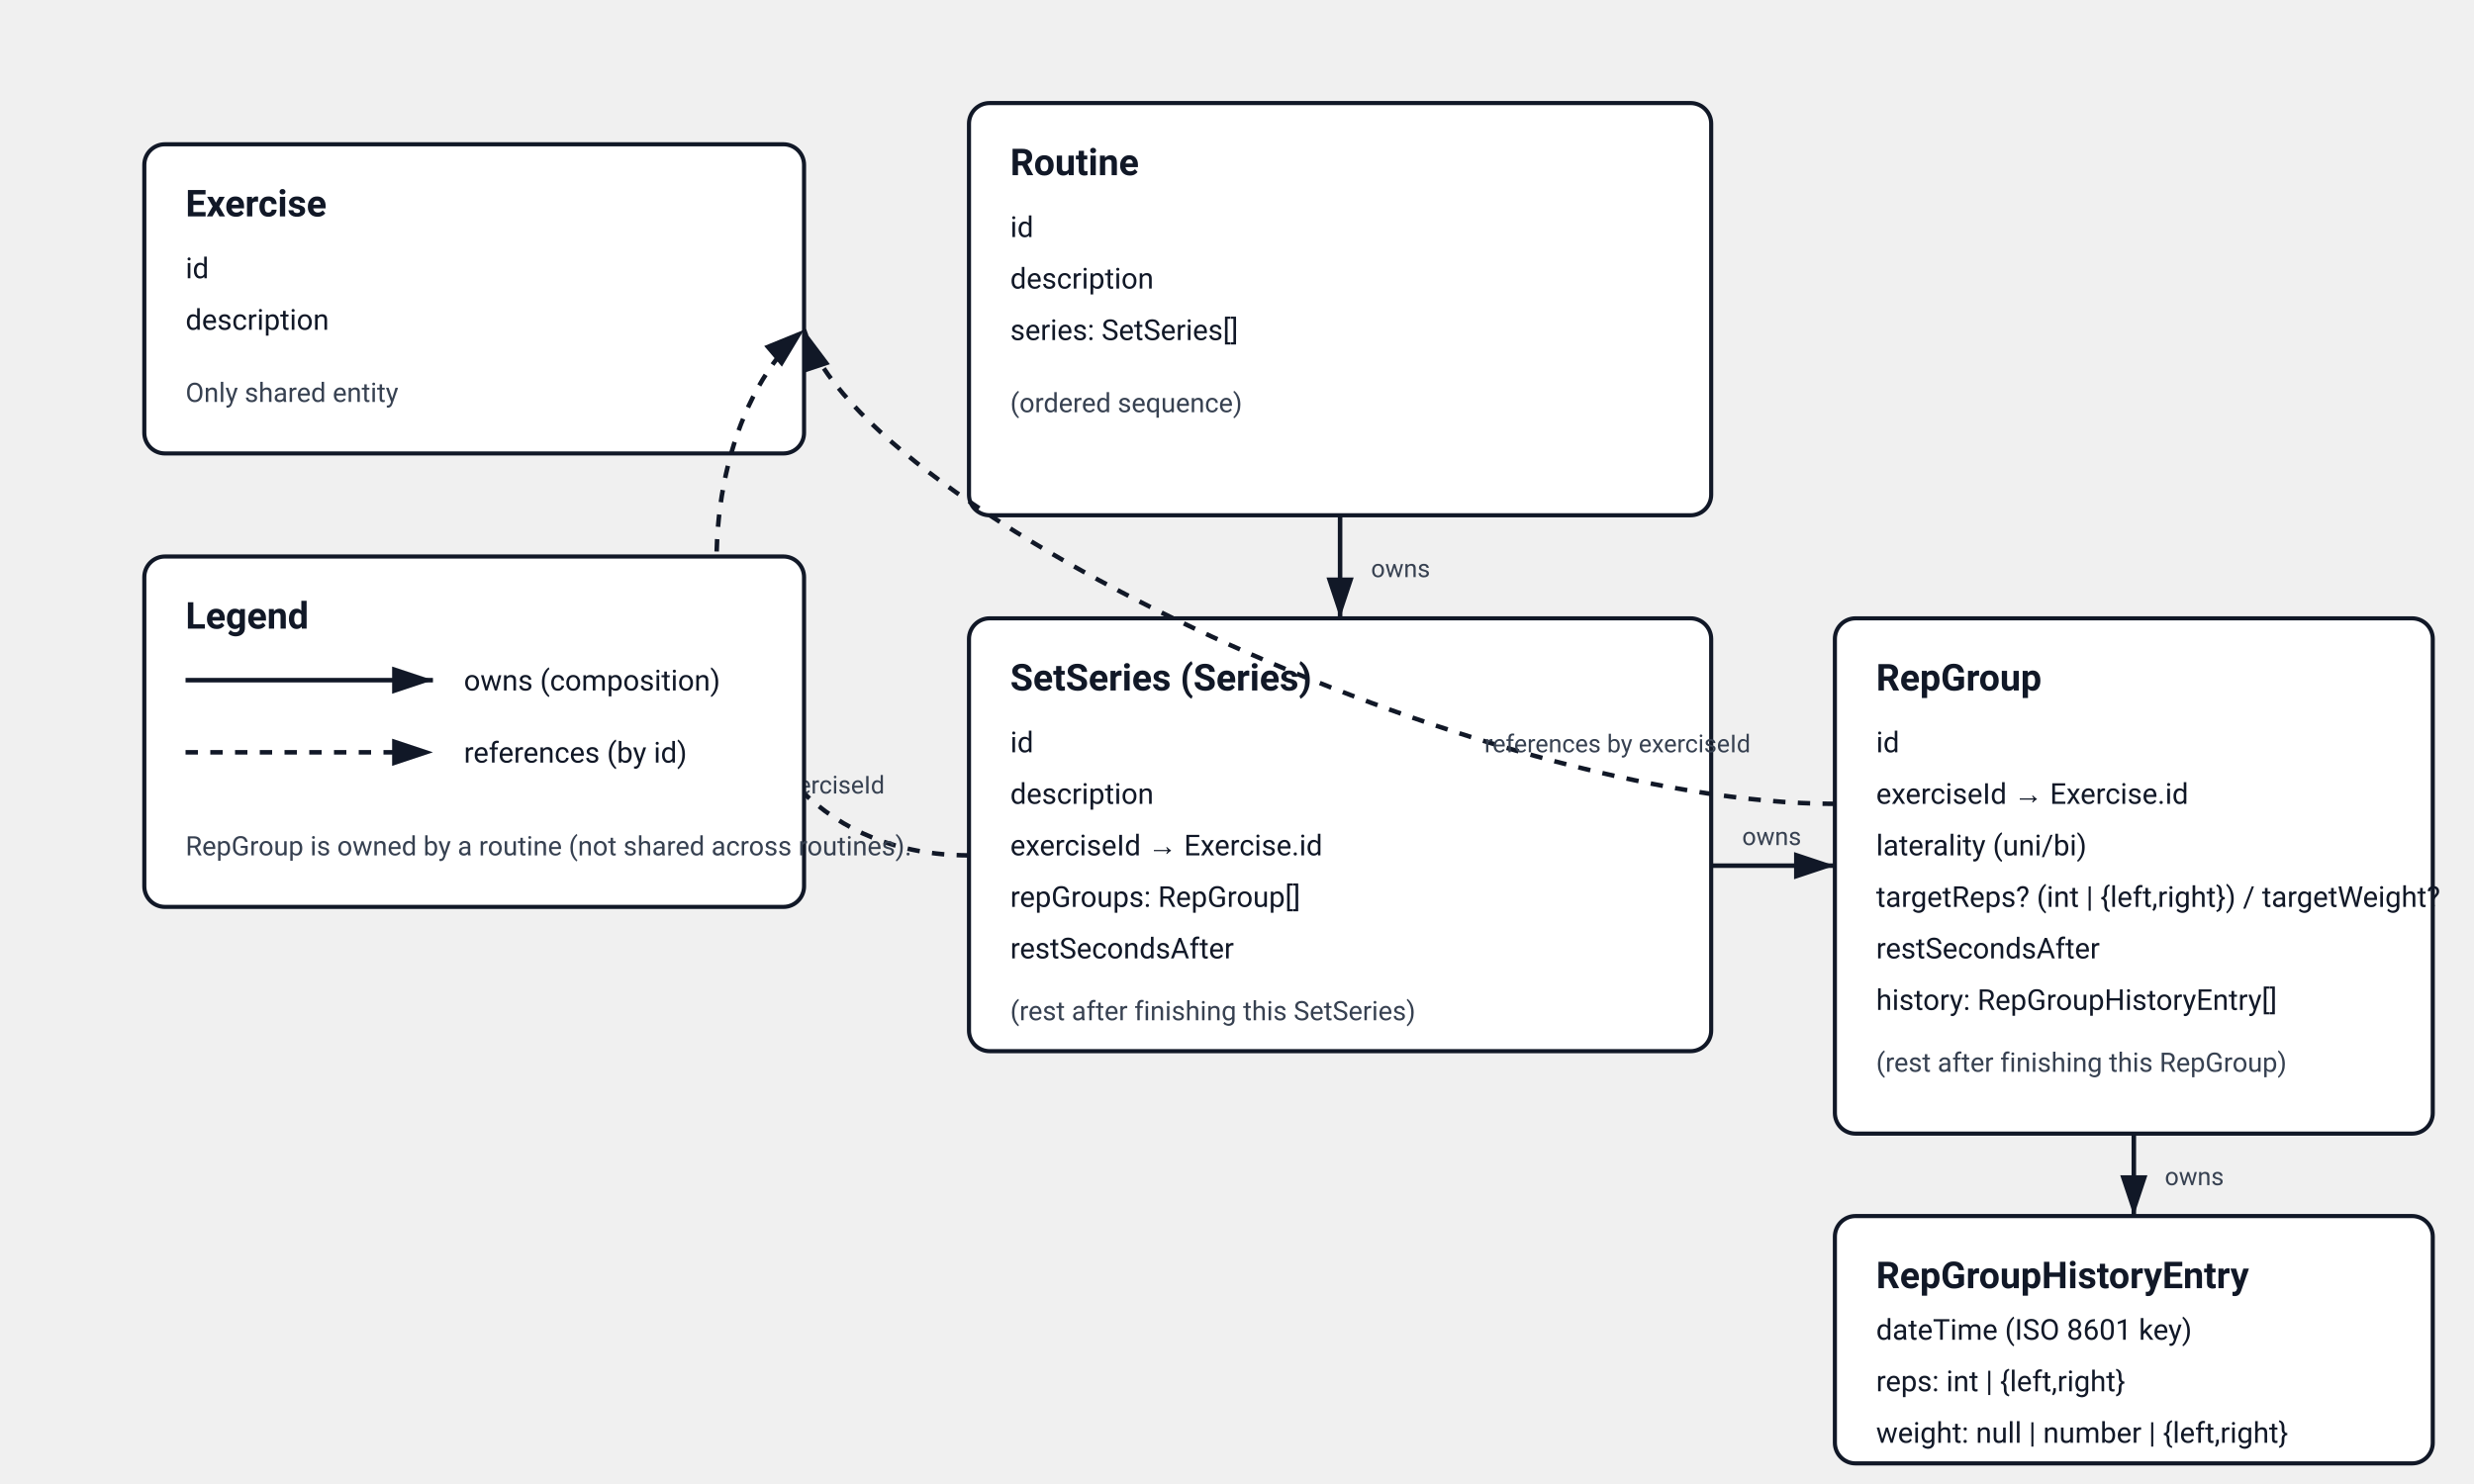
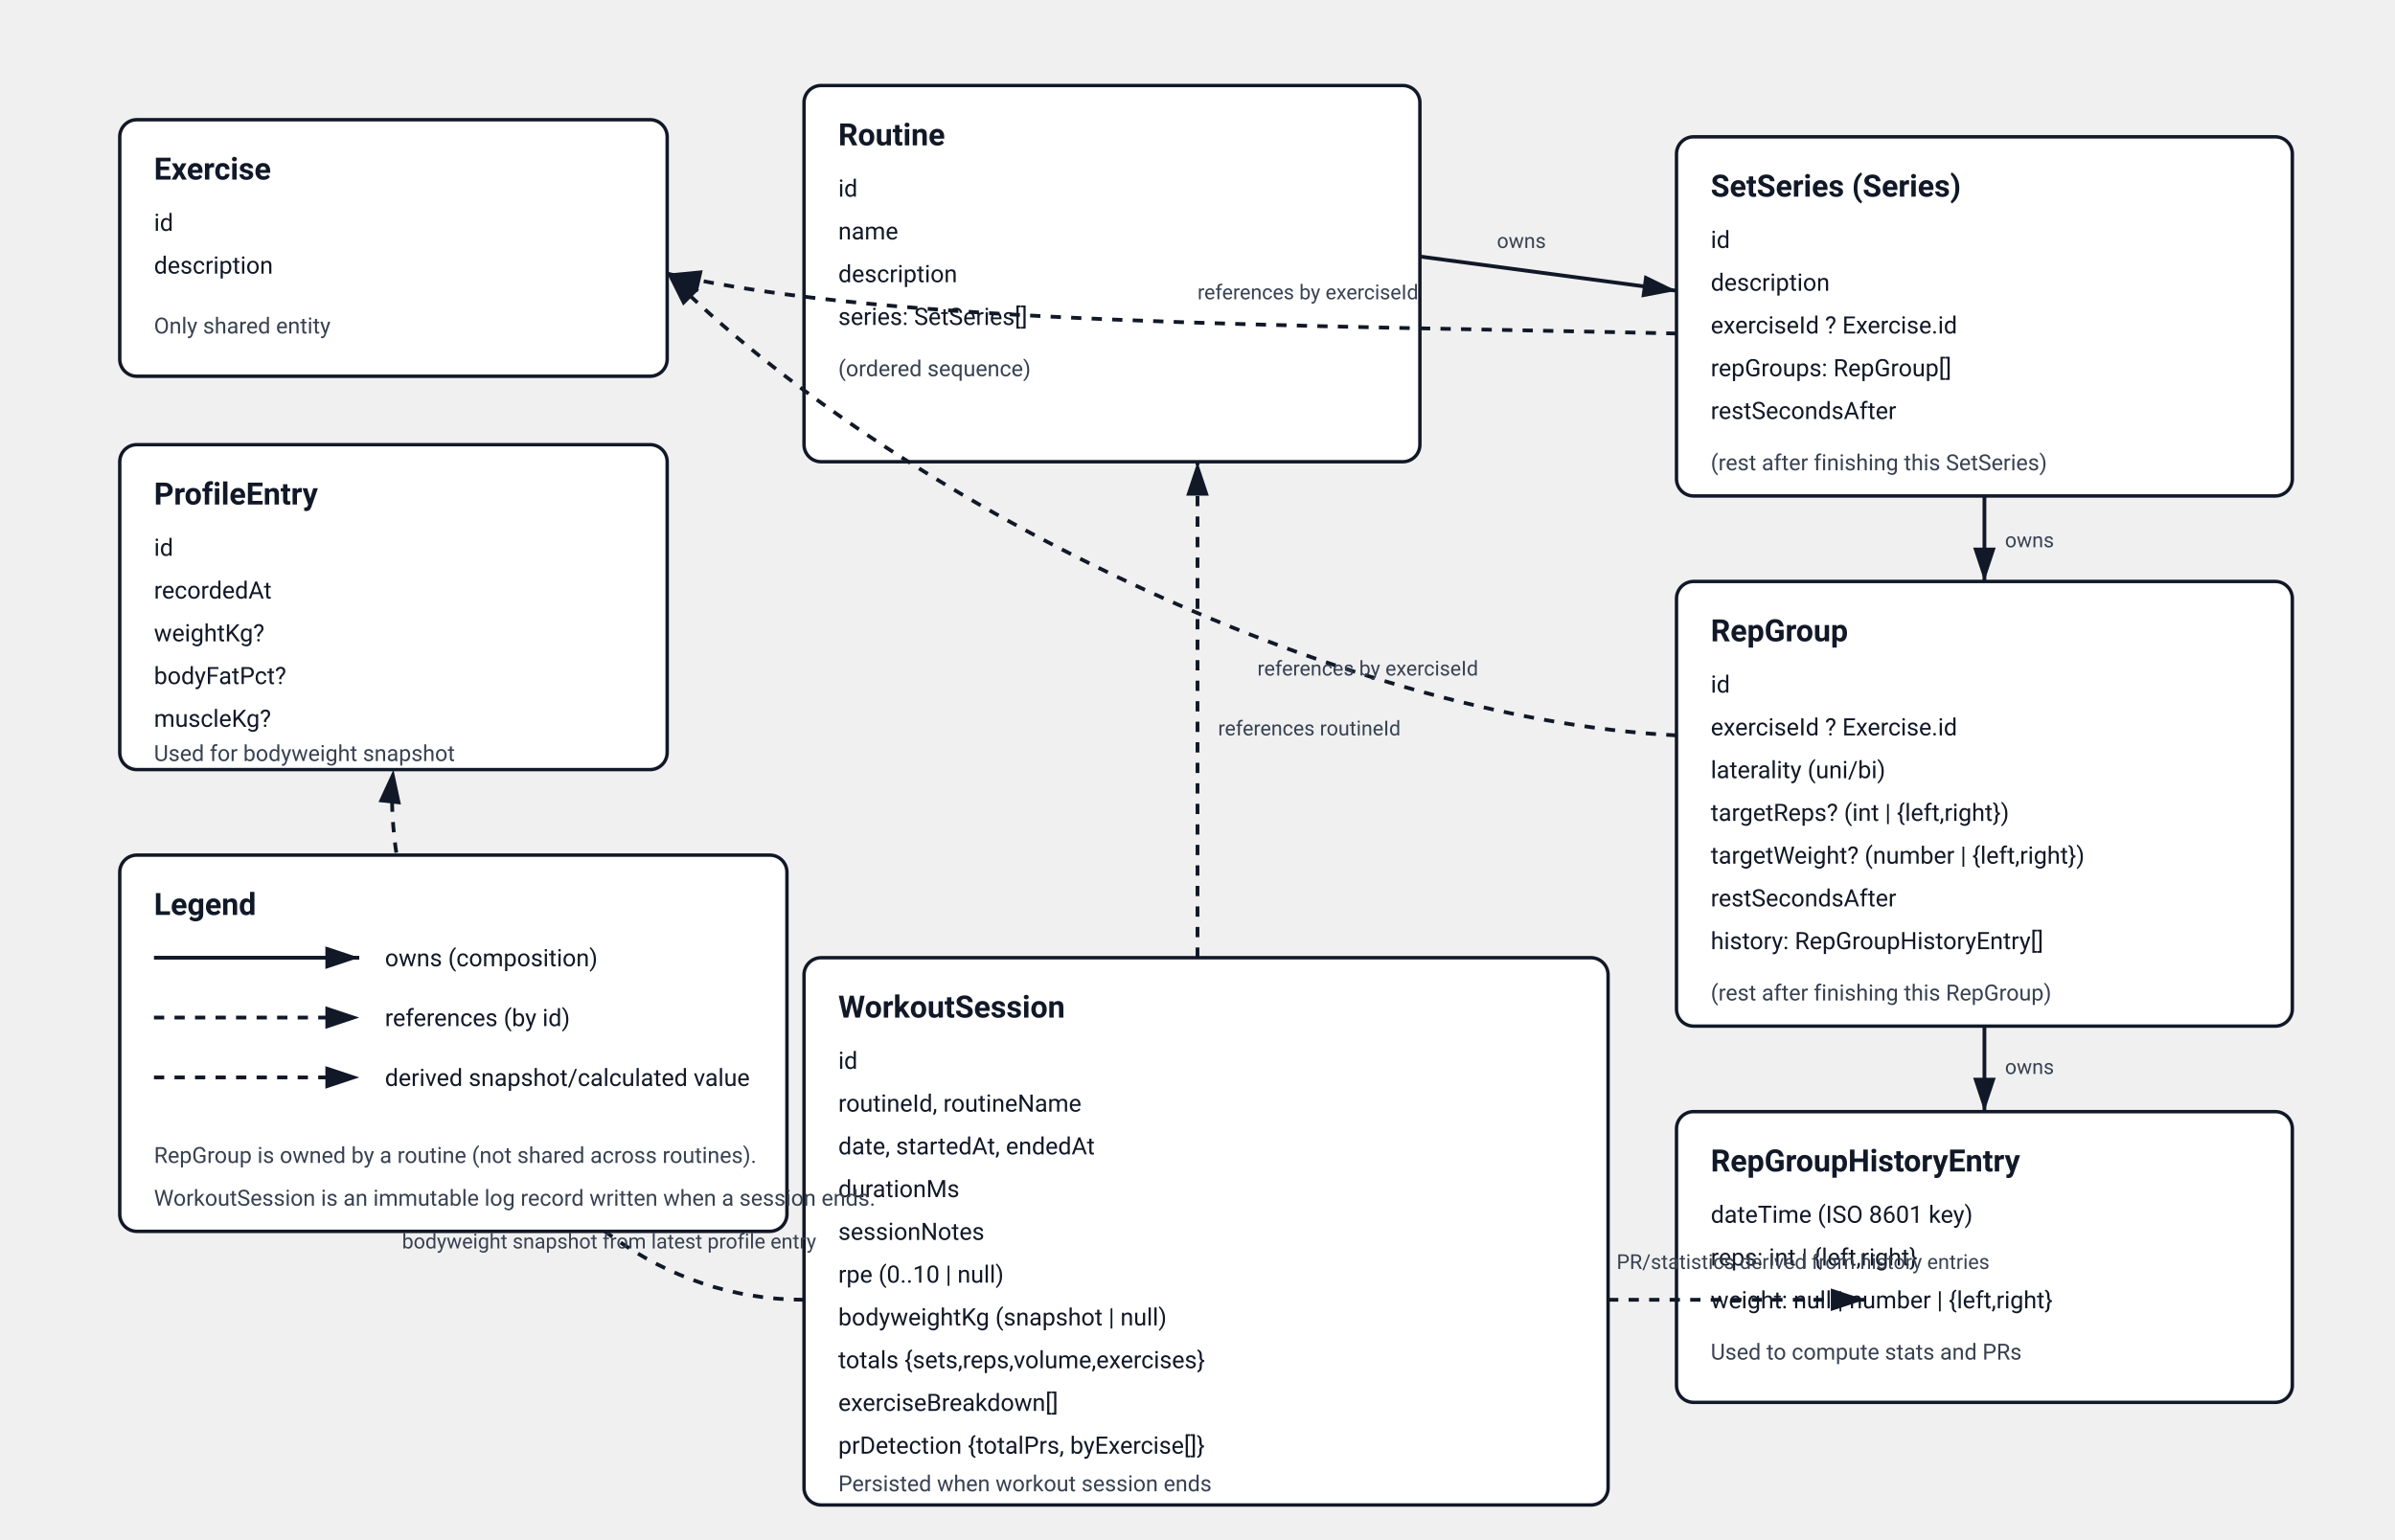
- <svg xmlns="http://www.w3.org/2000/svg" width="1200" height="720" viewBox="0 0 1200 720">
+ <svg xmlns="http://www.w3.org/2000/svg" width="1400" height="900" viewBox="0 0 1400 900">
  <defs>
    <style>
      .box { fill: #ffffff; stroke: #111827; stroke-width: 2; rx: 10; ry: 10; }
      .title { font: 700 18px system-ui, -apple-system, Segoe UI, Roboto, Arial; fill: #111827; }
      .text { font: 14px system-ui, -apple-system, Segoe UI, Roboto, Arial; fill: #111827; }
      .muted { fill: #374151; font: 13px system-ui, -apple-system, Segoe UI, Roboto, Arial; }
      .arrow { stroke: #111827; stroke-width: 2.2; fill: none; marker-end: url(#arrowHead); }
      .dashed { stroke-dasharray: 6 6; }
      .label { font: 12px system-ui, -apple-system, Segoe UI, Roboto, Arial; fill: #374151; }
    </style>
    <marker id="arrowHead" markerWidth="10" markerHeight="10" refX="9" refY="3" orient="auto">
      <path d="M0,0 L9,3 L0,6 Z" fill="#111827" />
    </marker>
  </defs>
  <rect class="box" x="70" y="70" width="320" height="150" />
  <text class="title" x="90" y="105">Exercise</text>
  <text class="text" x="90" y="135">id</text>
  <text class="text" x="90" y="160">description</text>
  <text class="muted" x="90" y="195">Only shared entity</text>
-   <rect class="box" x="470" y="50" width="360" height="200" />
+   <rect class="box" x="70" y="260" width="320" height="190" />
+   <text class="title" x="90" y="295">ProfileEntry</text>
+   <text class="text" x="90" y="325">id</text>
+   <text class="text" x="90" y="350">recordedAt</text>
+   <text class="text" x="90" y="375">weightKg?</text>
+   <text class="text" x="90" y="400">bodyFatPct?</text>
+   <text class="text" x="90" y="425">muscleKg?</text>
+   <text class="muted" x="90" y="445">Used for bodyweight snapshot</text>
+   <rect class="box" x="470" y="50" width="360" height="220" />
  <text class="title" x="490" y="85">Routine</text>
  <text class="text" x="490" y="115">id</text>
-   <text class="text" x="490" y="140">description</text>
-   <text class="text" x="490" y="165">series: SetSeries[]</text>
-   <text class="muted" x="490" y="200">(ordered sequence)</text>
-   <rect class="box" x="470" y="300" width="360" height="210" />
-   <text class="title" x="490" y="335">SetSeries (Series)</text>
-   <text class="text" x="490" y="365">id</text>
-   <text class="text" x="490" y="390">description</text>
-   <text class="text" x="490" y="415">exerciseId → Exercise.id</text>
-   <text class="text" x="490" y="440">repGroups: RepGroup[]</text>
-   <text class="text" x="490" y="465">restSecondsAfter</text>
-   <text class="muted" x="490" y="495">(rest after finishing this SetSeries)</text>
-   <rect class="box" x="890" y="300" width="290" height="250" />
-   <text class="title" x="910" y="335">RepGroup</text>
-   <text class="text" x="910" y="365">id</text>
-   <text class="text" x="910" y="390">exerciseId → Exercise.id</text>
-   <text class="text" x="910" y="415">laterality (uni/bi)</text>
-   <text class="text" x="910" y="440">targetReps? (int | {left,right}) / targetWeight?</text>
-   <text class="text" x="910" y="465">restSecondsAfter</text>
-   <text class="text" x="910" y="490">history: RepGroupHistoryEntry[]</text>
-   <text class="muted" x="910" y="520">(rest after finishing this RepGroup)</text>
-   <rect class="box" x="890" y="590" width="290" height="120" />
-   <text class="title" x="910" y="625">RepGroupHistoryEntry</text>
-   <text class="text" x="910" y="650">dateTime (ISO 8601 key)</text>
-   <text class="text" x="910" y="675">reps: int | {left,right}</text>
-   <text class="text" x="910" y="700">weight: null | number | {left,right}</text>
-   <path class="arrow" d="M650 250 L650 300" />
-   <text class="label" x="665" y="280">owns</text>
-   <path class="arrow" d="M830 420 L890 420" />
-   <text class="label" x="845" y="410">owns</text>
-   <path class="arrow" d="M1035 550 L1035 590" />
-   <text class="label" x="1050" y="575">owns</text>
-   <path class="arrow dashed" d="M470 415 C330 415, 320 220, 390 160" />
-   <text class="label" x="300" y="385">references by exerciseId</text>
-   <path class="arrow dashed" d="M890 390 C720 390, 420 250, 390 160" />
-   <text class="label" x="720" y="365">references by exerciseId</text>
-   <rect class="box" x="70" y="270" width="320" height="170" />
-   <text class="title" x="90" y="305">Legend</text>
-   <line x1="90" y1="330" x2="210" y2="330" class="arrow" />
-   <text class="text" x="225" y="335">owns (composition)</text>
-   <line x1="90" y1="365" x2="210" y2="365" class="arrow dashed" />
-   <text class="text" x="225" y="370">references (by id)</text>
-   <text class="muted" x="90" y="415">RepGroup is owned by a routine (not shared across routines).</text>
+   <text class="text" x="490" y="140">name</text>
+   <text class="text" x="490" y="165">description</text>
+   <text class="text" x="490" y="190">series: SetSeries[]</text>
+   <text class="muted" x="490" y="220">(ordered sequence)</text>
+   <rect class="box" x="980" y="80" width="360" height="210" />
+   <text class="title" x="1000" y="115">SetSeries (Series)</text>
+   <text class="text" x="1000" y="145">id</text>
+   <text class="text" x="1000" y="170">description</text>
+   <text class="text" x="1000" y="195">exerciseId ? Exercise.id</text>
+   <text class="text" x="1000" y="220">repGroups: RepGroup[]</text>
+   <text class="text" x="1000" y="245">restSecondsAfter</text>
+   <text class="muted" x="1000" y="275">(rest after finishing this SetSeries)</text>
+   <rect class="box" x="980" y="340" width="360" height="260" />
+   <text class="title" x="1000" y="375">RepGroup</text>
+   <text class="text" x="1000" y="405">id</text>
+   <text class="text" x="1000" y="430">exerciseId ? Exercise.id</text>
+   <text class="text" x="1000" y="455">laterality (uni/bi)</text>
+   <text class="text" x="1000" y="480">targetReps? (int | {left,right})</text>
+   <text class="text" x="1000" y="505">targetWeight? (number | {left,right})</text>
+   <text class="text" x="1000" y="530">restSecondsAfter</text>
+   <text class="text" x="1000" y="555">history: RepGroupHistoryEntry[]</text>
+   <text class="muted" x="1000" y="585">(rest after finishing this RepGroup)</text>
+   <rect class="box" x="980" y="650" width="360" height="170" />
+   <text class="title" x="1000" y="685">RepGroupHistoryEntry</text>
+   <text class="text" x="1000" y="715">dateTime (ISO 8601 key)</text>
+   <text class="text" x="1000" y="740">reps: int | {left,right}</text>
+   <text class="text" x="1000" y="765">weight: null | number | {left,right}</text>
+   <text class="muted" x="1000" y="795">Used to compute stats and PRs</text>
+   <rect class="box" x="470" y="560" width="470" height="320" />
+   <text class="title" x="490" y="595">WorkoutSession</text>
+   <text class="text" x="490" y="625">id</text>
+   <text class="text" x="490" y="650">routineId, routineName</text>
+   <text class="text" x="490" y="675">date, startedAt, endedAt</text>
+   <text class="text" x="490" y="700">durationMs</text>
+   <text class="text" x="490" y="725">sessionNotes</text>
+   <text class="text" x="490" y="750">rpe (0..10 | null)</text>
+   <text class="text" x="490" y="775">bodyweightKg (snapshot | null)</text>
+   <text class="text" x="490" y="800">totals {sets,reps,volume,exercises}</text>
+   <text class="text" x="490" y="825">exerciseBreakdown[]</text>
+   <text class="text" x="490" y="850">prDetection {totalPrs, byExercise[]}</text>
+   <text class="muted" x="490" y="872">Persisted when workout session ends</text>
+   <path class="arrow" d="M830 150 L980 170" />
+   <text class="label" x="875" y="145">owns</text>
+   <path class="arrow" d="M1160 290 L1160 340" />
+   <text class="label" x="1172" y="320">owns</text>
+   <path class="arrow" d="M1160 600 L1160 650" />
+   <text class="label" x="1172" y="628">owns</text>
+   <path class="arrow dashed" d="M980 195 C760 190, 520 190, 390 160" />
+   <text class="label" x="700" y="175">references by exerciseId</text>
+   <path class="arrow dashed" d="M980 430 C780 420, 520 290, 390 160" />
+   <text class="label" x="735" y="395">references by exerciseId</text>
+   <path class="arrow dashed" d="M700 560 L700 270" />
+   <text class="label" x="712" y="430">references routineId</text>
+   <path class="arrow dashed" d="M470 760 C300 760, 220 540, 230 450" />
+   <text class="label" x="235" y="730">bodyweight snapshot from latest profile entry</text>
+   <path class="arrow dashed" d="M940 760 C1010 760, 1040 760, 1090 760" />
+   <text class="label" x="945" y="742">PR/statistics derived from history entries</text>
+   <rect class="box" x="70" y="500" width="390" height="220" />
+   <text class="title" x="90" y="535">Legend</text>
+   <line x1="90" y1="560" x2="210" y2="560" class="arrow" />
+   <text class="text" x="225" y="565">owns (composition)</text>
+   <line x1="90" y1="595" x2="210" y2="595" class="arrow dashed" />
+   <text class="text" x="225" y="600">references (by id)</text>
+   <line x1="90" y1="630" x2="210" y2="630" class="arrow dashed" />
+   <text class="text" x="225" y="635">derived snapshot/calculated value</text>
+   <text class="muted" x="90" y="680">RepGroup is owned by a routine (not shared across routines).</text>
+   <text class="muted" x="90" y="705">WorkoutSession is an immutable log record written when a session ends.</text>
</svg>
